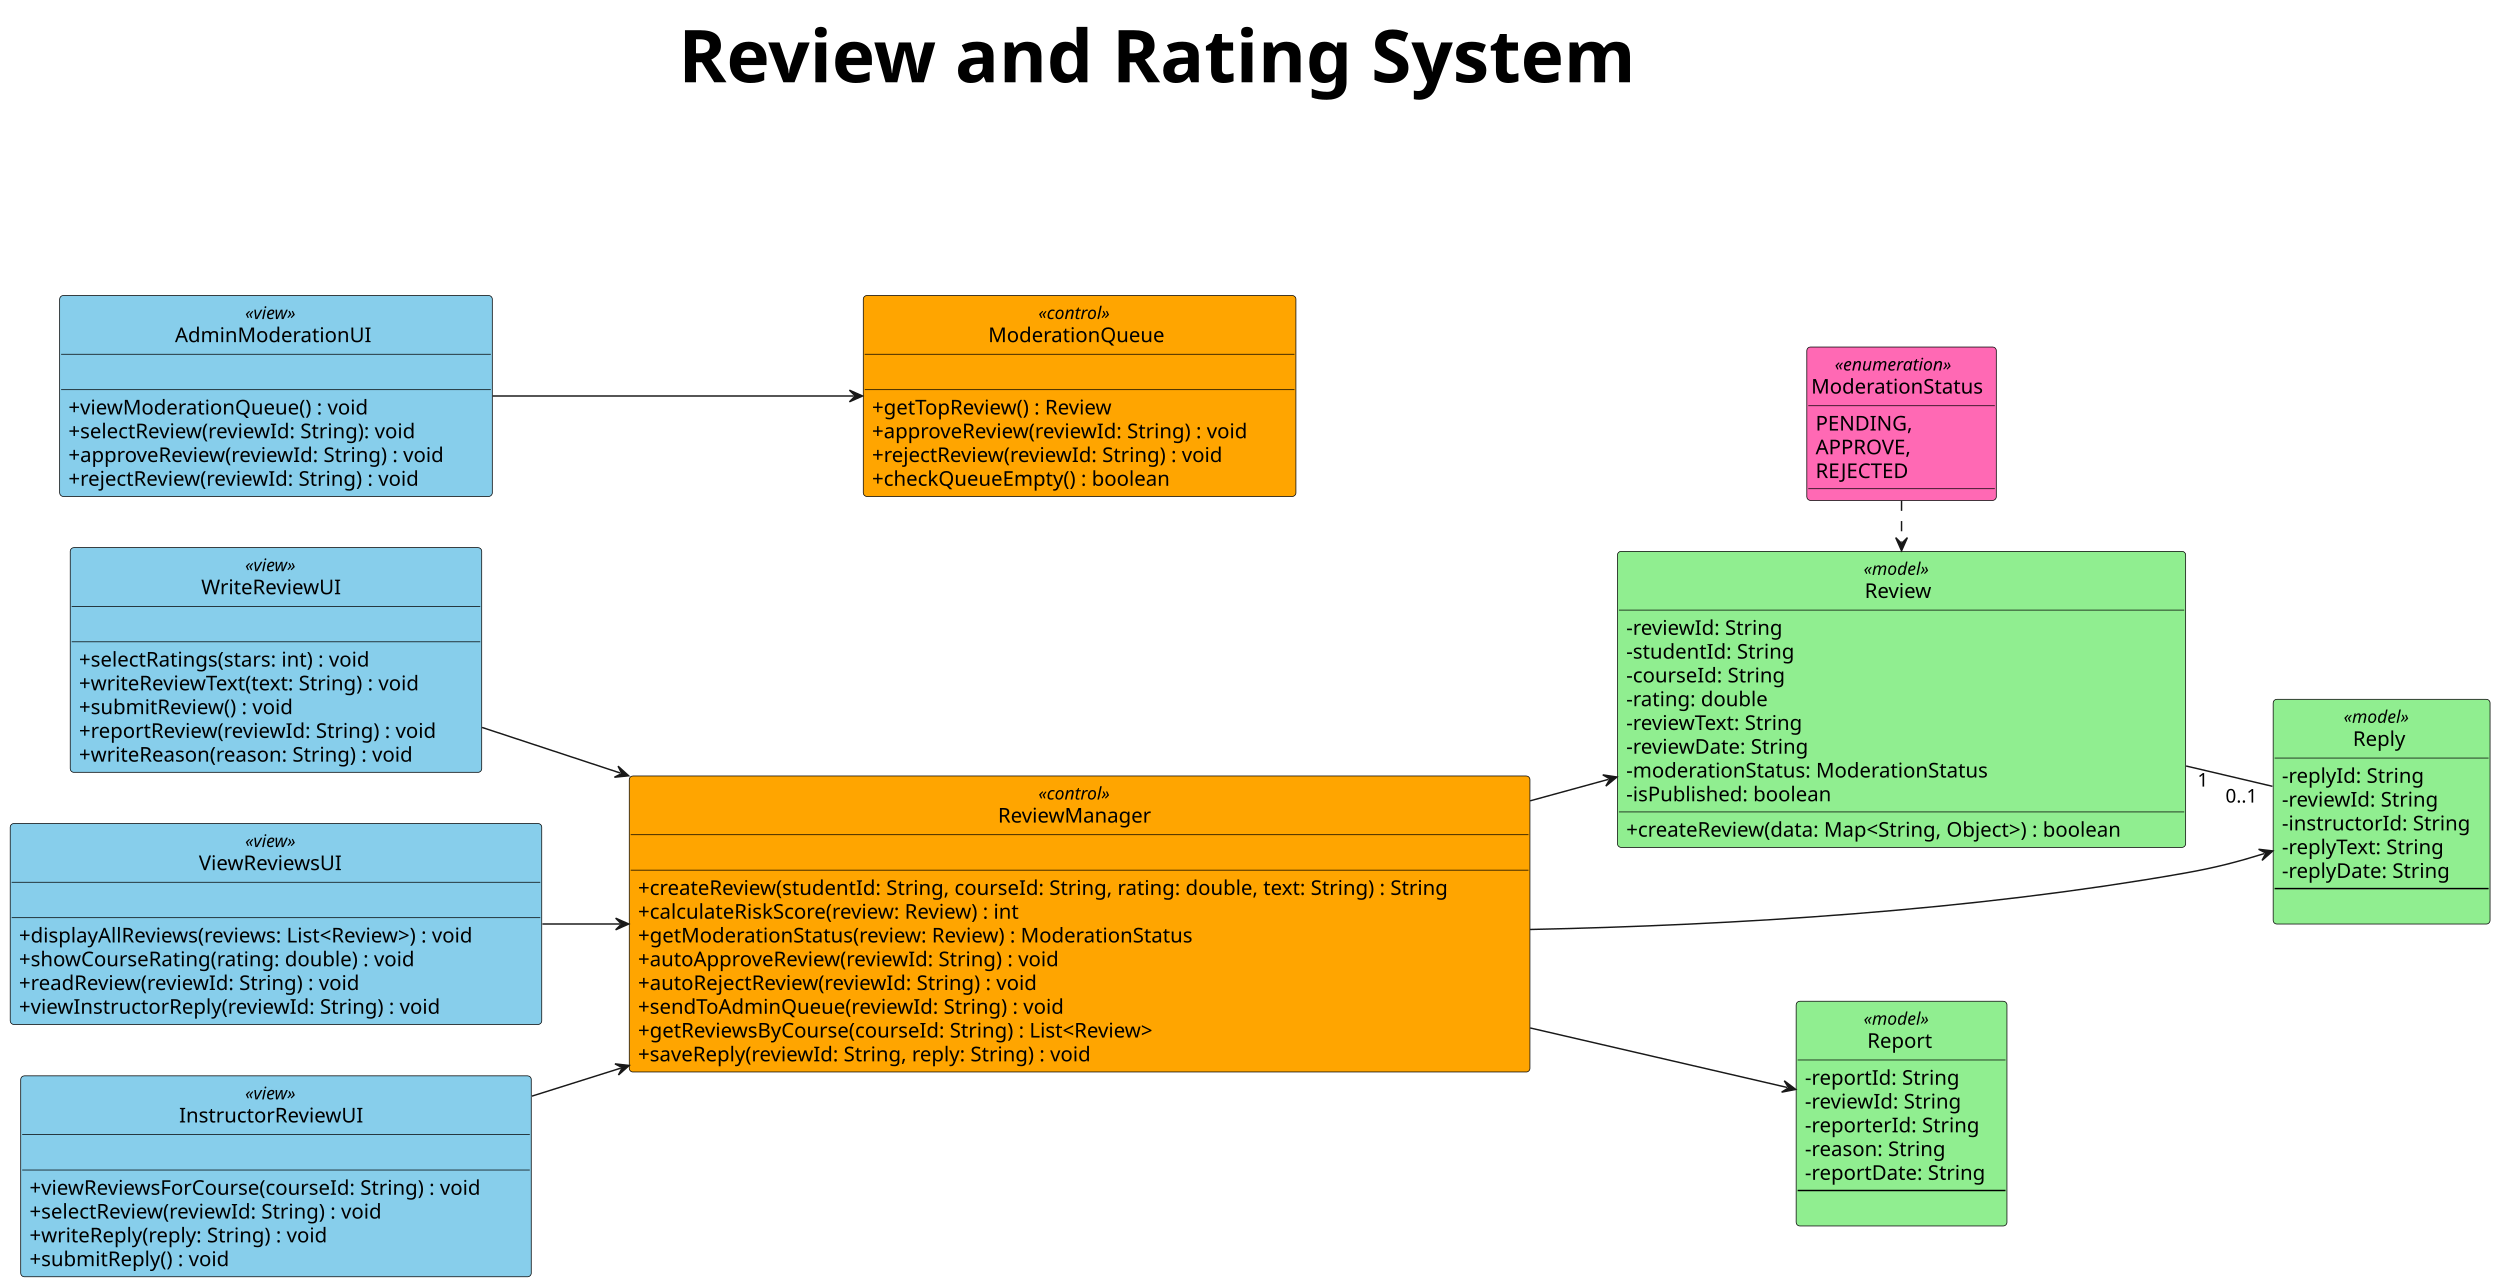
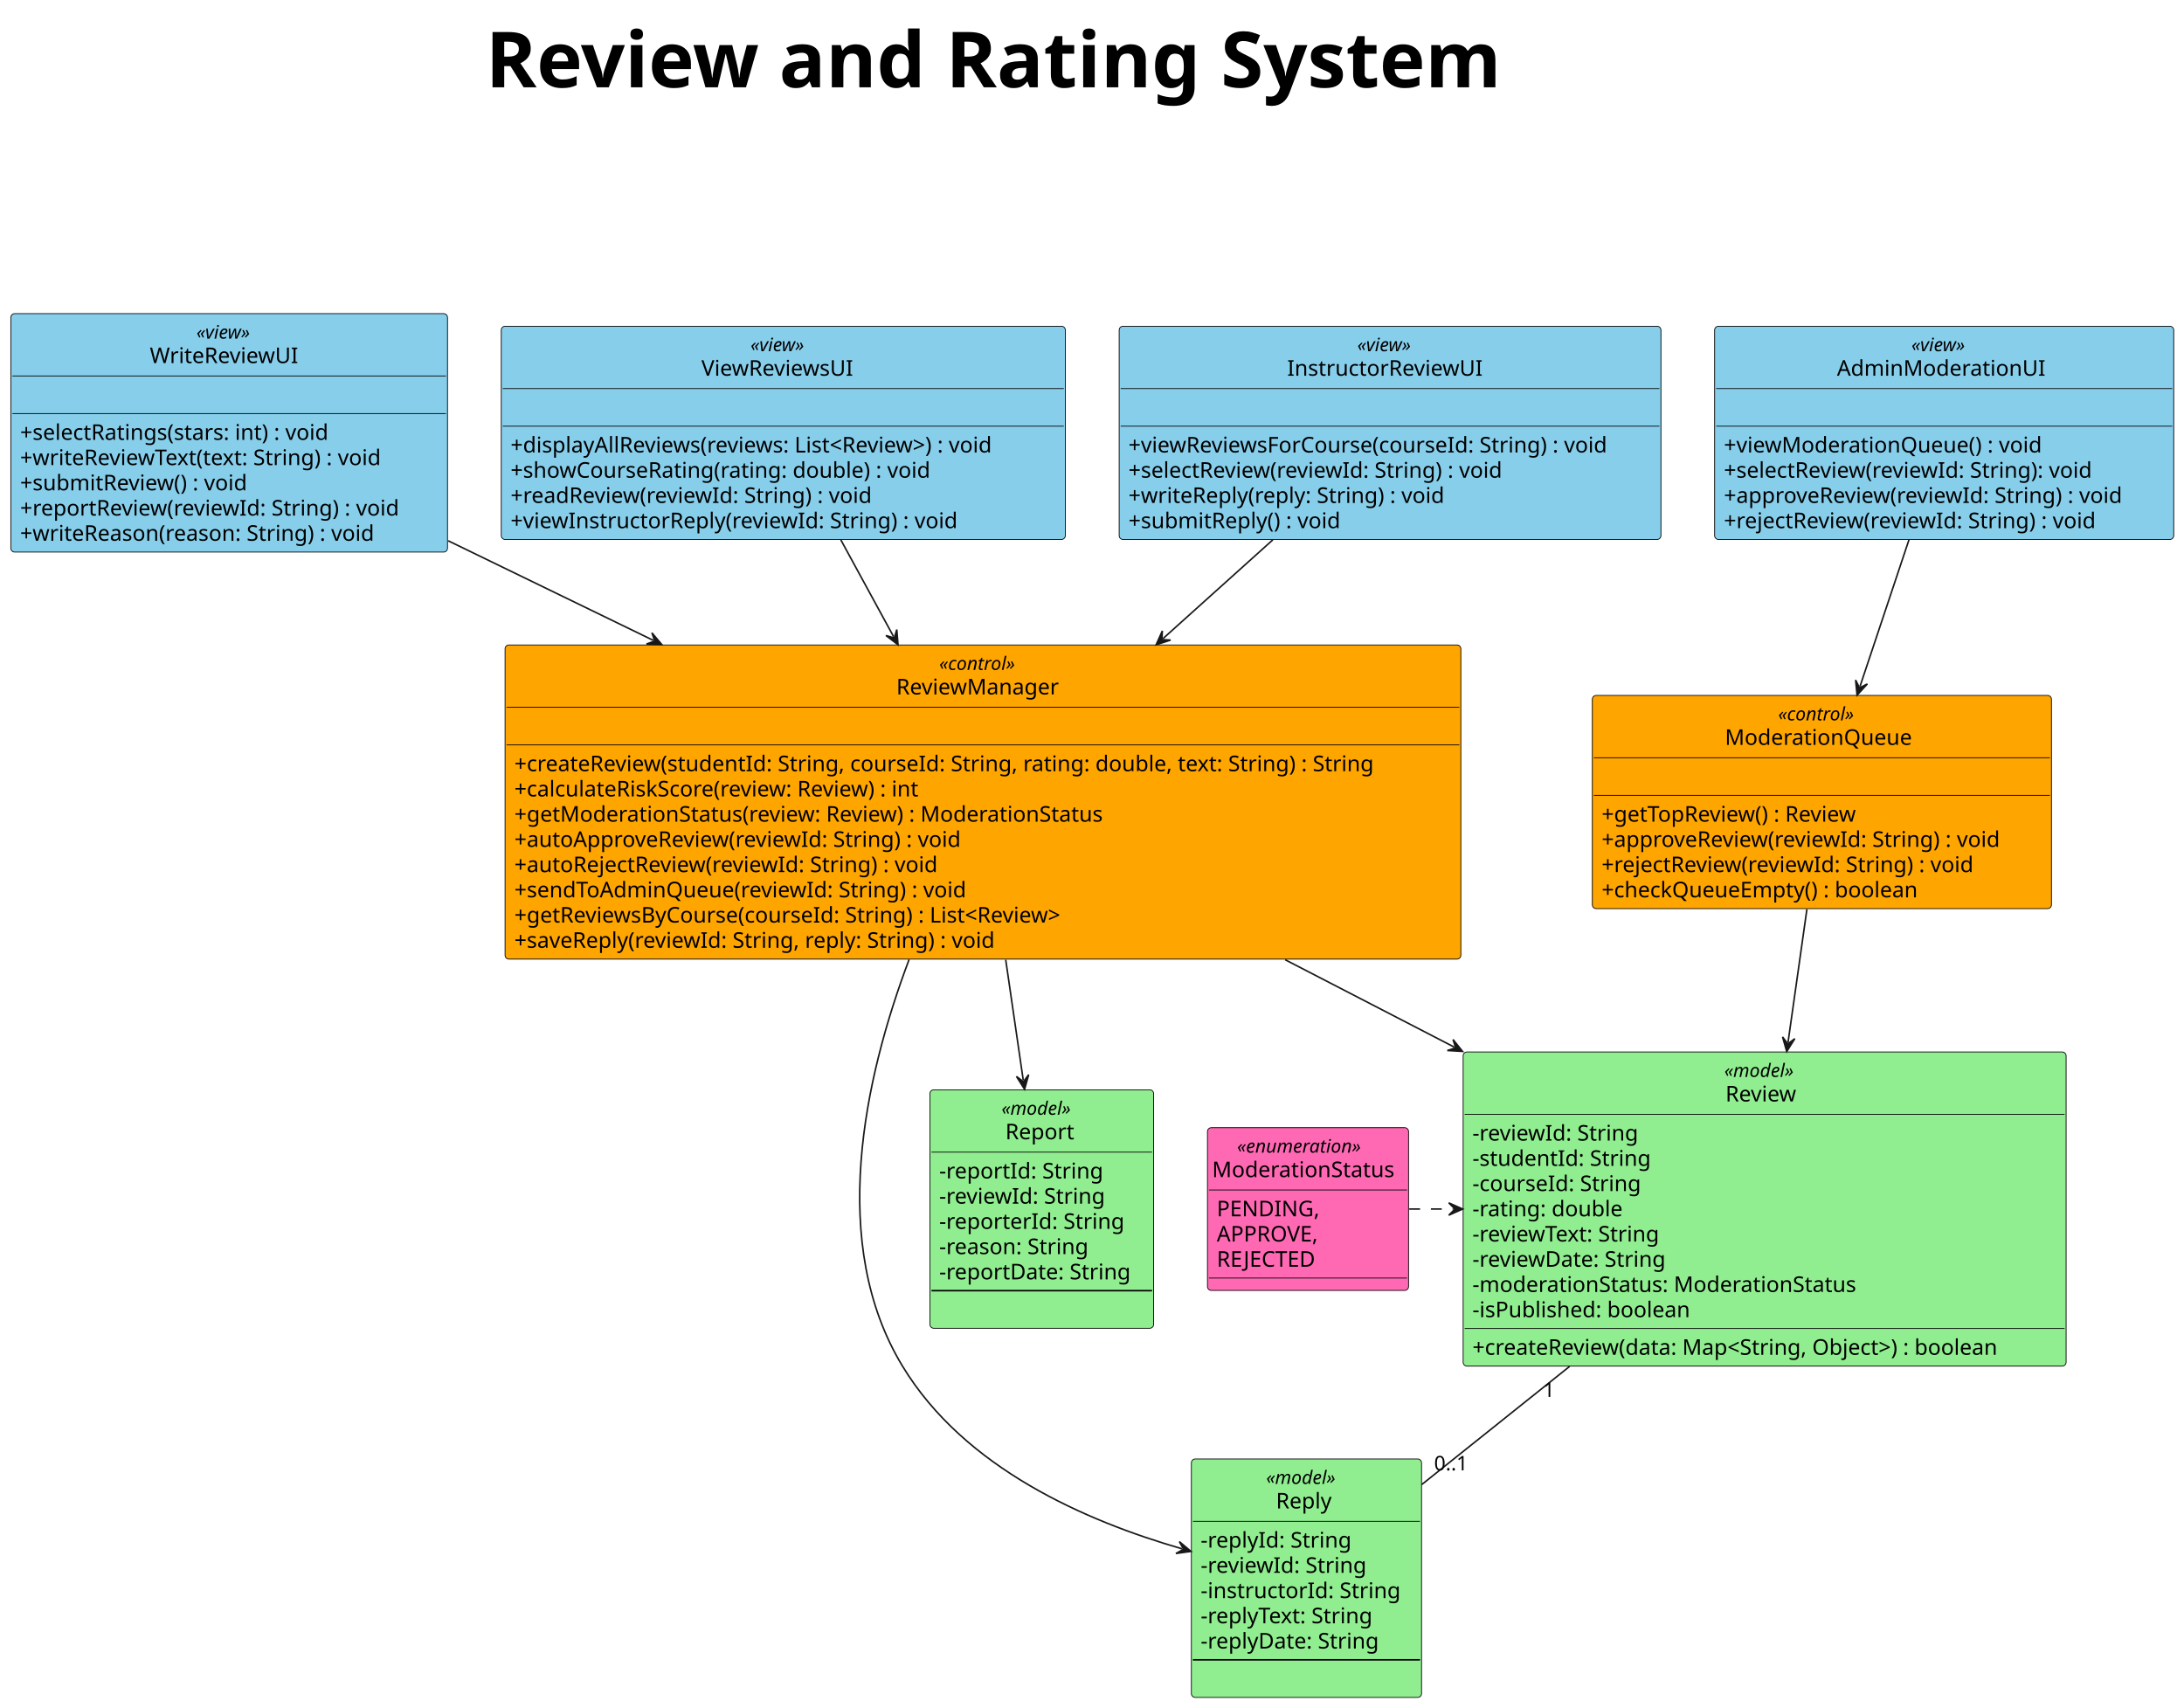
- <svg xmlns="http://www.w3.org/2000/svg" contentStyleType="text/css" data-diagram-type="CLASS" height="882px" preserveAspectRatio="none" style="width:1714px;height:882px;background:#FFFFFF;" version="1.1" viewBox="0 0 1714 882" width="1714px" zoomAndPan="magnify">
+ <svg xmlns="http://www.w3.org/2000/svg" contentStyleType="text/css" data-diagram-type="CLASS" height="1103px" preserveAspectRatio="none" style="width:1411px;height:1103px;background:#FFFFFF;" version="1.1" viewBox="0 0 1411 1103" width="1411px" zoomAndPan="magnify">
  <defs />
  <g>
    <g class="title" data-source-line="1">
-       <text fill="#000000" font-family="sans-serif" font-size="50" font-weight="bold" lengthAdjust="spacing" textLength="752.539" x="465.116" y="56.411">Review and Rating System</text>
-       <text fill="#000000" font-family="sans-serif" font-size="50" font-weight="bold" lengthAdjust="spacing" textLength="17.407" x="841.385" y="114.614"> </text>
-       <text fill="#000000" font-family="sans-serif" font-size="50" font-weight="bold" lengthAdjust="spacing" textLength="17.407" x="841.385" y="172.817"> </text>
+       <text fill="#000000" font-family="sans-serif" font-size="50" font-weight="bold" lengthAdjust="spacing" textLength="752.539" x="313.712" y="56.411">Review and Rating System</text>
+       <text fill="#000000" font-family="sans-serif" font-size="50" font-weight="bold" lengthAdjust="spacing" textLength="17.407" x="689.982" y="114.614"> </text>
+       <text fill="#000000" font-family="sans-serif" font-size="50" font-weight="bold" lengthAdjust="spacing" textLength="17.407" x="689.982" y="172.817"> </text>
    </g>
    <g class="entity" data-qualified-name="ModerationStatus" data-source-line="20" id="ent0002">
-       <rect fill="#FF69B4" height="105.156" rx="2.5" ry="2.5" style="stroke:#000000;stroke-width:0.5;" width="129.908" x="1238.75" y="237.909" />
-       <text fill="#000000" font-family="sans-serif" font-size="12" font-style="italic" lengthAdjust="spacing" textLength="91.623" x="1257.893" y="254.048">«enumeration»</text>
-       <text fill="#000000" font-family="sans-serif" font-size="14" lengthAdjust="spacing" textLength="123.908" x="1241.75" y="269.873">ModerationStatus</text>
-       <line style="stroke:#000000;stroke-width:0.5;" x1="1239.75" x2="1367.658" y1="278.175" y2="278.175" />
-       <text fill="#000000" font-family="sans-serif" font-size="14" lengthAdjust="spacing" textLength="68.441" x="1244.75" y="295.17">PENDING,</text>
-       <text fill="#000000" font-family="sans-serif" font-size="14" lengthAdjust="spacing" textLength="70.082" x="1244.75" y="311.467">APPROVE,</text>
-       <text fill="#000000" font-family="sans-serif" font-size="14" lengthAdjust="spacing" textLength="69.501" x="1244.75" y="327.764">REJECTED</text>
-       <line style="stroke:#000000;stroke-width:0.5;" x1="1239.75" x2="1367.658" y1="335.066" y2="335.066" />
+       <rect fill="#FF69B4" height="105.156" rx="2.5" ry="2.5" style="stroke:#000000;stroke-width:0.5;" width="129.908" x="780.1" y="728.489" />
+       <text fill="#000000" font-family="sans-serif" font-size="12" font-style="italic" lengthAdjust="spacing" textLength="91.623" x="799.243" y="744.628">«enumeration»</text>
+       <text fill="#000000" font-family="sans-serif" font-size="14" lengthAdjust="spacing" textLength="123.908" x="783.1" y="760.453">ModerationStatus</text>
+       <line style="stroke:#000000;stroke-width:0.5;" x1="781.1" x2="909.008" y1="768.755" y2="768.755" />
+       <text fill="#000000" font-family="sans-serif" font-size="14" lengthAdjust="spacing" textLength="68.441" x="786.1" y="785.75">PENDING,</text>
+       <text fill="#000000" font-family="sans-serif" font-size="14" lengthAdjust="spacing" textLength="70.082" x="786.1" y="802.047">APPROVE,</text>
+       <text fill="#000000" font-family="sans-serif" font-size="14" lengthAdjust="spacing" textLength="69.501" x="786.1" y="818.344">REJECTED</text>
+       <line style="stroke:#000000;stroke-width:0.5;" x1="781.1" x2="909.008" y1="825.646" y2="825.646" />
    </g>
    <g class="entity" data-qualified-name="WriteReviewUI" data-source-line="26" id="ent0003">
-       <rect fill="#87CEEB" height="154.047" rx="2.5" ry="2.5" style="stroke:#000000;stroke-width:0.5;" width="282.115" x="48.15" y="375.459" />
-       <text fill="#000000" font-family="sans-serif" font-size="12" font-style="italic" lengthAdjust="spacing" textLength="42.316" x="168.049" y="391.598">«view»</text>
-       <text fill="#000000" font-family="sans-serif" font-size="14" lengthAdjust="spacing" textLength="102.546" x="137.935" y="407.423">WriteReviewUI</text>
-       <line style="stroke:#000000;stroke-width:0.5;" x1="49.15" x2="329.265" y1="415.725" y2="415.725" />
-       <text fill="#000000" font-family="sans-serif" font-size="14" lengthAdjust="spacing" textLength="4.45" x="54.15" y="432.72"> </text>
-       <line style="stroke:#000000;stroke-width:0.5;" x1="49.15" x2="329.265" y1="440.022" y2="440.022" />
-       <text fill="#000000" font-family="sans-serif" font-size="14" lengthAdjust="spacing" textLength="222.065" x="54.15" y="457.017">+selectRatings(stars: int) : void</text>
-       <text fill="#000000" font-family="sans-serif" font-size="14" lengthAdjust="spacing" textLength="261.44" x="54.15" y="473.314">+writeReviewText(text: String) : void</text>
-       <text fill="#000000" font-family="sans-serif" font-size="14" lengthAdjust="spacing" textLength="164.548" x="54.15" y="489.611">+submitReview() : void</text>
-       <text fill="#000000" font-family="sans-serif" font-size="14" lengthAdjust="spacing" textLength="270.115" x="54.15" y="505.908">+reportReview(reviewId: String) : void</text>
-       <text fill="#000000" font-family="sans-serif" font-size="14" lengthAdjust="spacing" textLength="251.378" x="54.15" y="522.205">+writeReason(reason: String) : void</text>
+       <rect fill="#87CEEB" height="154.047" rx="2.5" ry="2.5" style="stroke:#000000;stroke-width:0.5;" width="282.115" x="7" y="202.609" />
+       <text fill="#000000" font-family="sans-serif" font-size="12" font-style="italic" lengthAdjust="spacing" textLength="42.316" x="126.899" y="218.748">«view»</text>
+       <text fill="#000000" font-family="sans-serif" font-size="14" lengthAdjust="spacing" textLength="102.546" x="96.785" y="234.573">WriteReviewUI</text>
+       <line style="stroke:#000000;stroke-width:0.5;" x1="8" x2="288.115" y1="242.875" y2="242.875" />
+       <text fill="#000000" font-family="sans-serif" font-size="14" lengthAdjust="spacing" textLength="4.45" x="13" y="259.87"> </text>
+       <line style="stroke:#000000;stroke-width:0.5;" x1="8" x2="288.115" y1="267.172" y2="267.172" />
+       <text fill="#000000" font-family="sans-serif" font-size="14" lengthAdjust="spacing" textLength="222.065" x="13" y="284.167">+selectRatings(stars: int) : void</text>
+       <text fill="#000000" font-family="sans-serif" font-size="14" lengthAdjust="spacing" textLength="261.44" x="13" y="300.464">+writeReviewText(text: String) : void</text>
+       <text fill="#000000" font-family="sans-serif" font-size="14" lengthAdjust="spacing" textLength="164.548" x="13" y="316.761">+submitReview() : void</text>
+       <text fill="#000000" font-family="sans-serif" font-size="14" lengthAdjust="spacing" textLength="270.115" x="13" y="333.058">+reportReview(reviewId: String) : void</text>
+       <text fill="#000000" font-family="sans-serif" font-size="14" lengthAdjust="spacing" textLength="251.378" x="13" y="349.354">+writeReason(reason: String) : void</text>
    </g>
    <g class="entity" data-qualified-name="ViewReviewsUI" data-source-line="36" id="ent0004">
-       <rect fill="#87CEEB" height="137.75" rx="2.5" ry="2.5" style="stroke:#000000;stroke-width:0.5;" width="364.42" x="7" y="564.609" />
-       <text fill="#000000" font-family="sans-serif" font-size="12" font-style="italic" lengthAdjust="spacing" textLength="42.316" x="168.052" y="580.748">«view»</text>
-       <text fill="#000000" font-family="sans-serif" font-size="14" lengthAdjust="spacing" textLength="105.779" x="136.32" y="596.573">ViewReviewsUI</text>
-       <line style="stroke:#000000;stroke-width:0.5;" x1="8" x2="370.42" y1="604.875" y2="604.875" />
-       <text fill="#000000" font-family="sans-serif" font-size="14" lengthAdjust="spacing" textLength="4.45" x="13" y="621.87"> </text>
-       <line style="stroke:#000000;stroke-width:0.5;" x1="8" x2="370.42" y1="629.172" y2="629.172" />
-       <text fill="#000000" font-family="sans-serif" font-size="14" lengthAdjust="spacing" textLength="352.42" x="13" y="646.167">+displayAllReviews(reviews: List&lt;Review&gt;) : void</text>
-       <text fill="#000000" font-family="sans-serif" font-size="14" lengthAdjust="spacing" textLength="294.759" x="13" y="662.464">+showCourseRating(rating: double) : void</text>
-       <text fill="#000000" font-family="sans-serif" font-size="14" lengthAdjust="spacing" textLength="258.884" x="13" y="678.761">+readReview(reviewId: String) : void</text>
-       <text fill="#000000" font-family="sans-serif" font-size="14" lengthAdjust="spacing" textLength="316.032" x="13" y="695.058">+viewInstructorReply(reviewId: String) : void</text>
+       <rect fill="#87CEEB" height="137.75" rx="2.5" ry="2.5" style="stroke:#000000;stroke-width:0.5;" width="364.42" x="323.85" y="210.759" />
+       <text fill="#000000" font-family="sans-serif" font-size="12" font-style="italic" lengthAdjust="spacing" textLength="42.316" x="484.902" y="226.898">«view»</text>
+       <text fill="#000000" font-family="sans-serif" font-size="14" lengthAdjust="spacing" textLength="105.779" x="453.17" y="242.723">ViewReviewsUI</text>
+       <line style="stroke:#000000;stroke-width:0.5;" x1="324.85" x2="687.27" y1="251.025" y2="251.025" />
+       <text fill="#000000" font-family="sans-serif" font-size="14" lengthAdjust="spacing" textLength="4.45" x="329.85" y="268.02"> </text>
+       <line style="stroke:#000000;stroke-width:0.5;" x1="324.85" x2="687.27" y1="275.322" y2="275.322" />
+       <text fill="#000000" font-family="sans-serif" font-size="14" lengthAdjust="spacing" textLength="352.42" x="329.85" y="292.317">+displayAllReviews(reviews: List&lt;Review&gt;) : void</text>
+       <text fill="#000000" font-family="sans-serif" font-size="14" lengthAdjust="spacing" textLength="294.759" x="329.85" y="308.614">+showCourseRating(rating: double) : void</text>
+       <text fill="#000000" font-family="sans-serif" font-size="14" lengthAdjust="spacing" textLength="258.884" x="329.85" y="324.911">+readReview(reviewId: String) : void</text>
+       <text fill="#000000" font-family="sans-serif" font-size="14" lengthAdjust="spacing" textLength="316.032" x="329.85" y="341.208">+viewInstructorReply(reviewId: String) : void</text>
    </g>
    <g class="entity" data-qualified-name="InstructorReviewUI" data-source-line="45" id="ent0005">
-       <rect fill="#87CEEB" height="137.75" rx="2.5" ry="2.5" style="stroke:#000000;stroke-width:0.5;" width="350.023" x="14.2" y="737.609" />
-       <text fill="#000000" font-family="sans-serif" font-size="12" font-style="italic" lengthAdjust="spacing" textLength="42.316" x="168.054" y="753.748">«view»</text>
-       <text fill="#000000" font-family="sans-serif" font-size="14" lengthAdjust="spacing" textLength="132.877" x="122.773" y="769.573">InstructorReviewUI</text>
-       <line style="stroke:#000000;stroke-width:0.5;" x1="15.2" x2="363.223" y1="777.875" y2="777.875" />
-       <text fill="#000000" font-family="sans-serif" font-size="14" lengthAdjust="spacing" textLength="4.45" x="20.2" y="794.87"> </text>
-       <line style="stroke:#000000;stroke-width:0.5;" x1="15.2" x2="363.223" y1="802.172" y2="802.172" />
-       <text fill="#000000" font-family="sans-serif" font-size="14" lengthAdjust="spacing" textLength="338.023" x="20.2" y="819.167">+viewReviewsForCourse(courseId: String) : void</text>
-       <text fill="#000000" font-family="sans-serif" font-size="14" lengthAdjust="spacing" textLength="268.646" x="20.2" y="835.464">+selectReview(reviewId: String) : void</text>
-       <text fill="#000000" font-family="sans-serif" font-size="14" lengthAdjust="spacing" textLength="226.878" x="20.2" y="851.761">+writeReply(reply: String) : void</text>
-       <text fill="#000000" font-family="sans-serif" font-size="14" lengthAdjust="spacing" textLength="153.371" x="20.2" y="868.058">+submitReply() : void</text>
+       <rect fill="#87CEEB" height="137.75" rx="2.5" ry="2.5" style="stroke:#000000;stroke-width:0.5;" width="350.023" x="723.05" y="210.759" />
+       <text fill="#000000" font-family="sans-serif" font-size="12" font-style="italic" lengthAdjust="spacing" textLength="42.316" x="876.904" y="226.898">«view»</text>
+       <text fill="#000000" font-family="sans-serif" font-size="14" lengthAdjust="spacing" textLength="132.877" x="831.623" y="242.723">InstructorReviewUI</text>
+       <line style="stroke:#000000;stroke-width:0.5;" x1="724.05" x2="1072.073" y1="251.025" y2="251.025" />
+       <text fill="#000000" font-family="sans-serif" font-size="14" lengthAdjust="spacing" textLength="4.45" x="729.05" y="268.02"> </text>
+       <line style="stroke:#000000;stroke-width:0.5;" x1="724.05" x2="1072.073" y1="275.322" y2="275.322" />
+       <text fill="#000000" font-family="sans-serif" font-size="14" lengthAdjust="spacing" textLength="338.023" x="729.05" y="292.317">+viewReviewsForCourse(courseId: String) : void</text>
+       <text fill="#000000" font-family="sans-serif" font-size="14" lengthAdjust="spacing" textLength="268.646" x="729.05" y="308.614">+selectReview(reviewId: String) : void</text>
+       <text fill="#000000" font-family="sans-serif" font-size="14" lengthAdjust="spacing" textLength="226.878" x="729.05" y="324.911">+writeReply(reply: String) : void</text>
+       <text fill="#000000" font-family="sans-serif" font-size="14" lengthAdjust="spacing" textLength="153.371" x="729.05" y="341.208">+submitReply() : void</text>
    </g>
    <g class="entity" data-qualified-name="AdminModerationUI" data-source-line="54" id="ent0006">
-       <rect fill="#87CEEB" height="137.75" rx="2.5" ry="2.5" style="stroke:#000000;stroke-width:0.5;" width="296.621" x="40.9" y="202.609" />
-       <text fill="#000000" font-family="sans-serif" font-size="12" font-style="italic" lengthAdjust="spacing" textLength="42.316" x="168.052" y="218.748">«view»</text>
-       <text fill="#000000" font-family="sans-serif" font-size="14" lengthAdjust="spacing" textLength="138.537" x="119.942" y="234.573">AdminModerationUI</text>
-       <line style="stroke:#000000;stroke-width:0.5;" x1="41.9" x2="336.521" y1="242.875" y2="242.875" />
-       <text fill="#000000" font-family="sans-serif" font-size="14" lengthAdjust="spacing" textLength="4.45" x="46.9" y="259.87"> </text>
-       <line style="stroke:#000000;stroke-width:0.5;" x1="41.9" x2="336.521" y1="267.172" y2="267.172" />
-       <text fill="#000000" font-family="sans-serif" font-size="14" lengthAdjust="spacing" textLength="223.426" x="46.9" y="284.167">+viewModerationQueue() : void</text>
-       <text fill="#000000" font-family="sans-serif" font-size="14" lengthAdjust="spacing" textLength="264.195" x="46.9" y="300.464">+selectReview(reviewId: String): void</text>
-       <text fill="#000000" font-family="sans-serif" font-size="14" lengthAdjust="spacing" textLength="284.621" x="46.9" y="316.761">+approveReview(reviewId: String) : void</text>
-       <text fill="#000000" font-family="sans-serif" font-size="14" lengthAdjust="spacing" textLength="267.107" x="46.9" y="333.058">+rejectReview(reviewId: String) : void</text>
+       <rect fill="#87CEEB" height="137.75" rx="2.5" ry="2.5" style="stroke:#000000;stroke-width:0.5;" width="296.621" x="1107.75" y="210.759" />
+       <text fill="#000000" font-family="sans-serif" font-size="12" font-style="italic" lengthAdjust="spacing" textLength="42.316" x="1234.902" y="226.898">«view»</text>
+       <text fill="#000000" font-family="sans-serif" font-size="14" lengthAdjust="spacing" textLength="138.537" x="1186.792" y="242.723">AdminModerationUI</text>
+       <line style="stroke:#000000;stroke-width:0.5;" x1="1108.75" x2="1403.371" y1="251.025" y2="251.025" />
+       <text fill="#000000" font-family="sans-serif" font-size="14" lengthAdjust="spacing" textLength="4.45" x="1113.75" y="268.02"> </text>
+       <line style="stroke:#000000;stroke-width:0.5;" x1="1108.75" x2="1403.371" y1="275.322" y2="275.322" />
+       <text fill="#000000" font-family="sans-serif" font-size="14" lengthAdjust="spacing" textLength="223.426" x="1113.75" y="292.317">+viewModerationQueue() : void</text>
+       <text fill="#000000" font-family="sans-serif" font-size="14" lengthAdjust="spacing" textLength="264.195" x="1113.75" y="308.614">+selectReview(reviewId: String): void</text>
+       <text fill="#000000" font-family="sans-serif" font-size="14" lengthAdjust="spacing" textLength="284.621" x="1113.75" y="324.911">+approveReview(reviewId: String) : void</text>
+       <text fill="#000000" font-family="sans-serif" font-size="14" lengthAdjust="spacing" textLength="267.107" x="1113.75" y="341.208">+rejectReview(reviewId: String) : void</text>
    </g>
    <g class="entity" data-qualified-name="ReviewManager" data-source-line="63" id="ent0007">
-       <rect fill="#FFA500" height="202.938" rx="2.5" ry="2.5" style="stroke:#000000;stroke-width:0.5;" width="617.507" x="431.42" y="532.019" />
-       <text fill="#000000" font-family="sans-serif" font-size="12" font-style="italic" lengthAdjust="spacing" textLength="56.543" x="711.902" y="548.158">«control»</text>
-       <text fill="#000000" font-family="sans-serif" font-size="14" lengthAdjust="spacing" textLength="111.945" x="684.201" y="563.983">ReviewManager</text>
-       <line style="stroke:#000000;stroke-width:0.5;" x1="432.42" x2="1047.927" y1="572.285" y2="572.285" />
-       <text fill="#000000" font-family="sans-serif" font-size="14" lengthAdjust="spacing" textLength="4.45" x="437.42" y="589.28"> </text>
-       <line style="stroke:#000000;stroke-width:0.5;" x1="432.42" x2="1047.927" y1="596.582" y2="596.582" />
-       <text fill="#000000" font-family="sans-serif" font-size="14" lengthAdjust="spacing" textLength="605.507" x="437.42" y="613.577">+createReview(studentId: String, courseId: String, rating: double, text: String) : String</text>
-       <text fill="#000000" font-family="sans-serif" font-size="14" lengthAdjust="spacing" textLength="292.722" x="437.42" y="629.874">+calculateRiskScore(review: Review) : int</text>
-       <text fill="#000000" font-family="sans-serif" font-size="14" lengthAdjust="spacing" textLength="413.431" x="437.42" y="646.171">+getModerationStatus(review: Review) : ModerationStatus</text>
-       <text fill="#000000" font-family="sans-serif" font-size="14" lengthAdjust="spacing" textLength="317.126" x="437.42" y="662.468">+autoApproveReview(reviewId: String) : void</text>
-       <text fill="#000000" font-family="sans-serif" font-size="14" lengthAdjust="spacing" textLength="302.586" x="437.42" y="678.764">+autoRejectReview(reviewId: String) : void</text>
-       <text fill="#000000" font-family="sans-serif" font-size="14" lengthAdjust="spacing" textLength="318.11" x="437.42" y="695.061">+sendToAdminQueue(reviewId: String) : void</text>
-       <text fill="#000000" font-family="sans-serif" font-size="14" lengthAdjust="spacing" textLength="393.176" x="437.42" y="711.358">+getReviewsByCourse(courseId: String) : List&lt;Review&gt;</text>
-       <text fill="#000000" font-family="sans-serif" font-size="14" lengthAdjust="spacing" textLength="343.923" x="437.42" y="727.655">+saveReply(reviewId: String, reply: String) : void</text>
+       <rect fill="#FFA500" height="202.938" rx="2.5" ry="2.5" style="stroke:#000000;stroke-width:0.5;" width="617.507" x="326.3" y="416.659" />
+       <text fill="#000000" font-family="sans-serif" font-size="12" font-style="italic" lengthAdjust="spacing" textLength="56.543" x="606.782" y="432.798">«control»</text>
+       <text fill="#000000" font-family="sans-serif" font-size="14" lengthAdjust="spacing" textLength="111.945" x="579.081" y="448.623">ReviewManager</text>
+       <line style="stroke:#000000;stroke-width:0.5;" x1="327.3" x2="942.807" y1="456.925" y2="456.925" />
+       <text fill="#000000" font-family="sans-serif" font-size="14" lengthAdjust="spacing" textLength="4.45" x="332.3" y="473.92"> </text>
+       <line style="stroke:#000000;stroke-width:0.5;" x1="327.3" x2="942.807" y1="481.222" y2="481.222" />
+       <text fill="#000000" font-family="sans-serif" font-size="14" lengthAdjust="spacing" textLength="605.507" x="332.3" y="498.217">+createReview(studentId: String, courseId: String, rating: double, text: String) : String</text>
+       <text fill="#000000" font-family="sans-serif" font-size="14" lengthAdjust="spacing" textLength="292.722" x="332.3" y="514.514">+calculateRiskScore(review: Review) : int</text>
+       <text fill="#000000" font-family="sans-serif" font-size="14" lengthAdjust="spacing" textLength="413.431" x="332.3" y="530.811">+getModerationStatus(review: Review) : ModerationStatus</text>
+       <text fill="#000000" font-family="sans-serif" font-size="14" lengthAdjust="spacing" textLength="317.126" x="332.3" y="547.108">+autoApproveReview(reviewId: String) : void</text>
+       <text fill="#000000" font-family="sans-serif" font-size="14" lengthAdjust="spacing" textLength="302.586" x="332.3" y="563.404">+autoRejectReview(reviewId: String) : void</text>
+       <text fill="#000000" font-family="sans-serif" font-size="14" lengthAdjust="spacing" textLength="318.11" x="332.3" y="579.701">+sendToAdminQueue(reviewId: String) : void</text>
+       <text fill="#000000" font-family="sans-serif" font-size="14" lengthAdjust="spacing" textLength="393.176" x="332.3" y="595.998">+getReviewsByCourse(courseId: String) : List&lt;Review&gt;</text>
+       <text fill="#000000" font-family="sans-serif" font-size="14" lengthAdjust="spacing" textLength="343.923" x="332.3" y="612.295">+saveReply(reviewId: String, reply: String) : void</text>
    </g>
    <g class="entity" data-qualified-name="ModerationQueue" data-source-line="76" id="ent0008">
-       <rect fill="#FFA500" height="137.75" rx="2.5" ry="2.5" style="stroke:#000000;stroke-width:0.5;" width="296.621" x="591.86" y="202.609" />
-       <text fill="#000000" font-family="sans-serif" font-size="12" font-style="italic" lengthAdjust="spacing" textLength="56.543" x="711.899" y="218.748">«control»</text>
-       <text fill="#000000" font-family="sans-serif" font-size="14" lengthAdjust="spacing" textLength="125.289" x="677.526" y="234.573">ModerationQueue</text>
-       <line style="stroke:#000000;stroke-width:0.5;" x1="592.86" x2="887.481" y1="242.875" y2="242.875" />
-       <text fill="#000000" font-family="sans-serif" font-size="14" lengthAdjust="spacing" textLength="4.45" x="597.86" y="259.87"> </text>
-       <line style="stroke:#000000;stroke-width:0.5;" x1="592.86" x2="887.481" y1="267.172" y2="267.172" />
-       <text fill="#000000" font-family="sans-serif" font-size="14" lengthAdjust="spacing" textLength="186.423" x="597.86" y="284.167">+getTopReview() : Review</text>
-       <text fill="#000000" font-family="sans-serif" font-size="14" lengthAdjust="spacing" textLength="284.621" x="597.86" y="300.464">+approveReview(reviewId: String) : void</text>
-       <text fill="#000000" font-family="sans-serif" font-size="14" lengthAdjust="spacing" textLength="267.107" x="597.86" y="316.761">+rejectReview(reviewId: String) : void</text>
-       <text fill="#000000" font-family="sans-serif" font-size="14" lengthAdjust="spacing" textLength="224.369" x="597.86" y="333.058">+checkQueueEmpty() : boolean</text>
+       <rect fill="#FFA500" height="137.75" rx="2.5" ry="2.5" style="stroke:#000000;stroke-width:0.5;" width="296.621" x="1028.75" y="449.249" />
+       <text fill="#000000" font-family="sans-serif" font-size="12" font-style="italic" lengthAdjust="spacing" textLength="56.543" x="1148.789" y="465.388">«control»</text>
+       <text fill="#000000" font-family="sans-serif" font-size="14" lengthAdjust="spacing" textLength="125.289" x="1114.416" y="481.213">ModerationQueue</text>
+       <line style="stroke:#000000;stroke-width:0.5;" x1="1029.75" x2="1324.371" y1="489.515" y2="489.515" />
+       <text fill="#000000" font-family="sans-serif" font-size="14" lengthAdjust="spacing" textLength="4.45" x="1034.75" y="506.51"> </text>
+       <line style="stroke:#000000;stroke-width:0.5;" x1="1029.75" x2="1324.371" y1="513.812" y2="513.812" />
+       <text fill="#000000" font-family="sans-serif" font-size="14" lengthAdjust="spacing" textLength="186.423" x="1034.75" y="530.807">+getTopReview() : Review</text>
+       <text fill="#000000" font-family="sans-serif" font-size="14" lengthAdjust="spacing" textLength="284.621" x="1034.75" y="547.104">+approveReview(reviewId: String) : void</text>
+       <text fill="#000000" font-family="sans-serif" font-size="14" lengthAdjust="spacing" textLength="267.107" x="1034.75" y="563.401">+rejectReview(reviewId: String) : void</text>
+       <text fill="#000000" font-family="sans-serif" font-size="14" lengthAdjust="spacing" textLength="224.369" x="1034.75" y="579.698">+checkQueueEmpty() : boolean</text>
    </g>
    <g class="entity" data-qualified-name="Review" data-source-line="85" id="ent0009">
-       <rect fill="#90EE90" height="202.938" rx="2.5" ry="2.5" style="stroke:#000000;stroke-width:0.5;" width="389.556" x="1108.93" y="378.019" />
-       <text fill="#000000" font-family="sans-serif" font-size="12" font-style="italic" lengthAdjust="spacing" textLength="52.049" x="1277.683" y="394.158">«model»</text>
-       <text fill="#000000" font-family="sans-serif" font-size="14" lengthAdjust="spacing" textLength="50.579" x="1278.418" y="409.983">Review</text>
-       <line style="stroke:#000000;stroke-width:0.5;" x1="1109.93" x2="1497.486" y1="418.285" y2="418.285" />
-       <text fill="#000000" font-family="sans-serif" font-size="14" lengthAdjust="spacing" textLength="115.623" x="1114.93" y="435.28">-reviewId: String</text>
-       <text fill="#000000" font-family="sans-serif" font-size="14" lengthAdjust="spacing" textLength="122.534" x="1114.93" y="451.577">-studentId: String</text>
-       <text fill="#000000" font-family="sans-serif" font-size="14" lengthAdjust="spacing" textLength="115.814" x="1114.93" y="467.874">-courseId: String</text>
-       <text fill="#000000" font-family="sans-serif" font-size="14" lengthAdjust="spacing" textLength="103.407" x="1114.93" y="484.171">-rating: double</text>
-       <text fill="#000000" font-family="sans-serif" font-size="14" lengthAdjust="spacing" textLength="133.547" x="1114.93" y="500.468">-reviewText: String</text>
-       <text fill="#000000" font-family="sans-serif" font-size="14" lengthAdjust="spacing" textLength="136.069" x="1114.93" y="516.764">-reviewDate: String</text>
-       <text fill="#000000" font-family="sans-serif" font-size="14" lengthAdjust="spacing" textLength="263.594" x="1114.93" y="533.061">-moderationStatus: ModerationStatus</text>
-       <text fill="#000000" font-family="sans-serif" font-size="14" lengthAdjust="spacing" textLength="149.023" x="1114.93" y="549.358">-isPublished: boolean</text>
-       <line style="stroke:#000000;stroke-width:0.5;" x1="1109.93" x2="1497.486" y1="556.66" y2="556.66" />
-       <text fill="#000000" font-family="sans-serif" font-size="14" lengthAdjust="spacing" textLength="377.556" x="1114.93" y="573.655">+createReview(data: Map&lt;String, Object&gt;) : boolean</text>
+       <rect fill="#90EE90" height="202.938" rx="2.5" ry="2.5" style="stroke:#000000;stroke-width:0.5;" width="389.556" x="945.28" y="679.599" />
+       <text fill="#000000" font-family="sans-serif" font-size="12" font-style="italic" lengthAdjust="spacing" textLength="52.049" x="1114.033" y="695.738">«model»</text>
+       <text fill="#000000" font-family="sans-serif" font-size="14" lengthAdjust="spacing" textLength="50.579" x="1114.768" y="711.563">Review</text>
+       <line style="stroke:#000000;stroke-width:0.5;" x1="946.28" x2="1333.836" y1="719.865" y2="719.865" />
+       <text fill="#000000" font-family="sans-serif" font-size="14" lengthAdjust="spacing" textLength="115.623" x="951.28" y="736.86">-reviewId: String</text>
+       <text fill="#000000" font-family="sans-serif" font-size="14" lengthAdjust="spacing" textLength="122.534" x="951.28" y="753.157">-studentId: String</text>
+       <text fill="#000000" font-family="sans-serif" font-size="14" lengthAdjust="spacing" textLength="115.814" x="951.28" y="769.454">-courseId: String</text>
+       <text fill="#000000" font-family="sans-serif" font-size="14" lengthAdjust="spacing" textLength="103.407" x="951.28" y="785.751">-rating: double</text>
+       <text fill="#000000" font-family="sans-serif" font-size="14" lengthAdjust="spacing" textLength="133.547" x="951.28" y="802.048">-reviewText: String</text>
+       <text fill="#000000" font-family="sans-serif" font-size="14" lengthAdjust="spacing" textLength="136.069" x="951.28" y="818.345">-reviewDate: String</text>
+       <text fill="#000000" font-family="sans-serif" font-size="14" lengthAdjust="spacing" textLength="263.594" x="951.28" y="834.641">-moderationStatus: ModerationStatus</text>
+       <text fill="#000000" font-family="sans-serif" font-size="14" lengthAdjust="spacing" textLength="149.023" x="951.28" y="850.938">-isPublished: boolean</text>
+       <line style="stroke:#000000;stroke-width:0.5;" x1="946.28" x2="1333.836" y1="858.24" y2="858.24" />
+       <text fill="#000000" font-family="sans-serif" font-size="14" lengthAdjust="spacing" textLength="377.556" x="951.28" y="875.235">+createReview(data: Map&lt;String, Object&gt;) : boolean</text>
    </g>
    <g class="entity" data-qualified-name="Reply" data-source-line="97" id="ent0010">
-       <rect fill="#90EE90" height="154.047" rx="2.5" ry="2.5" style="stroke:#000000;stroke-width:0.5;" width="148.698" x="1558.48" y="479.459" />
-       <text fill="#000000" font-family="sans-serif" font-size="12" font-style="italic" lengthAdjust="spacing" textLength="52.049" x="1606.805" y="495.598">«model»</text>
-       <text fill="#000000" font-family="sans-serif" font-size="14" lengthAdjust="spacing" textLength="39.402" x="1613.128" y="511.423">Reply</text>
-       <line style="stroke:#000000;stroke-width:0.5;" x1="1559.48" x2="1706.178" y1="519.725" y2="519.725" />
-       <text fill="#000000" font-family="sans-serif" font-size="14" lengthAdjust="spacing" textLength="104.446" x="1564.48" y="536.72">-replyId: String</text>
-       <text fill="#000000" font-family="sans-serif" font-size="14" lengthAdjust="spacing" textLength="115.623" x="1564.48" y="553.017">-reviewId: String</text>
-       <text fill="#000000" font-family="sans-serif" font-size="14" lengthAdjust="spacing" textLength="136.698" x="1564.48" y="569.314">-instructorId: String</text>
-       <text fill="#000000" font-family="sans-serif" font-size="14" lengthAdjust="spacing" textLength="122.37" x="1564.48" y="585.611">-replyText: String</text>
-       <text fill="#000000" font-family="sans-serif" font-size="14" lengthAdjust="spacing" textLength="124.893" x="1564.48" y="601.908">-replyDate: String</text>
-       <line style="stroke:#000000;stroke-width:1;" x1="1559.48" x2="1706.178" y1="609.209" y2="609.209" />
-       <text fill="#000000" font-family="sans-serif" font-size="14" lengthAdjust="spacing" textLength="4.45" x="1564.48" y="626.205"> </text>
+       <rect fill="#90EE90" height="154.047" rx="2.5" ry="2.5" style="stroke:#000000;stroke-width:0.5;" width="148.698" x="769.71" y="942.529" />
+       <text fill="#000000" font-family="sans-serif" font-size="12" font-style="italic" lengthAdjust="spacing" textLength="52.049" x="818.035" y="958.668">«model»</text>
+       <text fill="#000000" font-family="sans-serif" font-size="14" lengthAdjust="spacing" textLength="39.402" x="824.358" y="974.493">Reply</text>
+       <line style="stroke:#000000;stroke-width:0.5;" x1="770.71" x2="917.408" y1="982.795" y2="982.795" />
+       <text fill="#000000" font-family="sans-serif" font-size="14" lengthAdjust="spacing" textLength="104.446" x="775.71" y="999.79">-replyId: String</text>
+       <text fill="#000000" font-family="sans-serif" font-size="14" lengthAdjust="spacing" textLength="115.623" x="775.71" y="1016.087">-reviewId: String</text>
+       <text fill="#000000" font-family="sans-serif" font-size="14" lengthAdjust="spacing" textLength="136.698" x="775.71" y="1032.384">-instructorId: String</text>
+       <text fill="#000000" font-family="sans-serif" font-size="14" lengthAdjust="spacing" textLength="122.37" x="775.71" y="1048.681">-replyText: String</text>
+       <text fill="#000000" font-family="sans-serif" font-size="14" lengthAdjust="spacing" textLength="124.893" x="775.71" y="1064.978">-replyDate: String</text>
+       <line style="stroke:#000000;stroke-width:1;" x1="770.71" x2="917.408" y1="1072.279" y2="1072.279" />
+       <text fill="#000000" font-family="sans-serif" font-size="14" lengthAdjust="spacing" textLength="4.45" x="775.71" y="1089.274"> </text>
    </g>
    <g class="entity" data-qualified-name="Report" data-source-line="107" id="ent0011">
-       <rect fill="#90EE90" height="154.047" rx="2.5" ry="2.5" style="stroke:#000000;stroke-width:0.5;" width="144.528" x="1231.44" y="686.459" />
-       <text fill="#000000" font-family="sans-serif" font-size="12" font-style="italic" lengthAdjust="spacing" textLength="52.049" x="1277.68" y="702.598">«model»</text>
-       <text fill="#000000" font-family="sans-serif" font-size="14" lengthAdjust="spacing" textLength="47.038" x="1280.185" y="718.423">Report</text>
-       <line style="stroke:#000000;stroke-width:0.5;" x1="1232.44" x2="1374.968" y1="726.725" y2="726.725" />
-       <text fill="#000000" font-family="sans-serif" font-size="14" lengthAdjust="spacing" textLength="112.082" x="1237.44" y="743.72">-reportId: String</text>
-       <text fill="#000000" font-family="sans-serif" font-size="14" lengthAdjust="spacing" textLength="115.623" x="1237.44" y="760.017">-reviewId: String</text>
-       <text fill="#000000" font-family="sans-serif" font-size="14" lengthAdjust="spacing" textLength="126.451" x="1237.44" y="776.314">-reporterId: String</text>
-       <text fill="#000000" font-family="sans-serif" font-size="14" lengthAdjust="spacing" textLength="103.681" x="1237.44" y="792.611">-reason: String</text>
-       <text fill="#000000" font-family="sans-serif" font-size="14" lengthAdjust="spacing" textLength="132.528" x="1237.44" y="808.908">-reportDate: String</text>
-       <line style="stroke:#000000;stroke-width:1;" x1="1232.44" x2="1374.968" y1="816.209" y2="816.209" />
-       <text fill="#000000" font-family="sans-serif" font-size="14" lengthAdjust="spacing" textLength="4.45" x="1237.44" y="833.205"> </text>
+       <rect fill="#90EE90" height="154.047" rx="2.5" ry="2.5" style="stroke:#000000;stroke-width:0.5;" width="144.528" x="600.79" y="704.039" />
+       <text fill="#000000" font-family="sans-serif" font-size="12" font-style="italic" lengthAdjust="spacing" textLength="52.049" x="647.03" y="720.178">«model»</text>
+       <text fill="#000000" font-family="sans-serif" font-size="14" lengthAdjust="spacing" textLength="47.038" x="649.535" y="736.003">Report</text>
+       <line style="stroke:#000000;stroke-width:0.5;" x1="601.79" x2="744.318" y1="744.305" y2="744.305" />
+       <text fill="#000000" font-family="sans-serif" font-size="14" lengthAdjust="spacing" textLength="112.082" x="606.79" y="761.3">-reportId: String</text>
+       <text fill="#000000" font-family="sans-serif" font-size="14" lengthAdjust="spacing" textLength="115.623" x="606.79" y="777.597">-reviewId: String</text>
+       <text fill="#000000" font-family="sans-serif" font-size="14" lengthAdjust="spacing" textLength="126.451" x="606.79" y="793.894">-reporterId: String</text>
+       <text fill="#000000" font-family="sans-serif" font-size="14" lengthAdjust="spacing" textLength="103.681" x="606.79" y="810.191">-reason: String</text>
+       <text fill="#000000" font-family="sans-serif" font-size="14" lengthAdjust="spacing" textLength="132.528" x="606.79" y="826.488">-reportDate: String</text>
+       <line style="stroke:#000000;stroke-width:1;" x1="601.79" x2="744.318" y1="833.789" y2="833.789" />
+       <text fill="#000000" font-family="sans-serif" font-size="14" lengthAdjust="spacing" textLength="4.45" x="606.79" y="850.784"> </text>
    </g>
    <g class="link" data-entity-1="ent0003" data-entity-2="ent0007" data-link-type="dependency" data-source-line="118" id="lnk12">
-       <path codeLine="118" d="M330.51,498.739 C361.72,509.039 390.302,518.461 425.332,530.011" fill="none" id="WriteReviewUI-to-ReviewManager" style="stroke:#181818;stroke-width:1;" />
-       <polygon fill="#181818" points="431.03,531.889,423.735,525.272,426.281,530.324,421.23,532.87,431.03,531.889" style="stroke:#181818;stroke-width:1;" />
+       <path codeLine="118" d="M289.57,349.359 C332.68,370.289 375.592,391.129 422.123,413.719" fill="none" id="WriteReviewUI-to-ReviewManager" style="stroke:#181818;stroke-width:1;" />
+       <polygon fill="#181818" points="427.52,416.339,421.171,408.81,423.022,414.156,417.677,416.007,427.52,416.339" style="stroke:#181818;stroke-width:1;" />
    </g>
    <g class="link" data-entity-1="ent0004" data-entity-2="ent0007" data-link-type="dependency" data-source-line="119" id="lnk13">
-       <path codeLine="119" d="M371.86,633.489 C391.06,633.489 404.95,633.489 425.08,633.489" fill="none" id="ViewReviewsUI-to-ReviewManager" style="stroke:#181818;stroke-width:1;" />
-       <polygon fill="#181818" points="431.08,633.489,422.08,629.489,426.08,633.489,422.08,637.489,431.08,633.489" style="stroke:#181818;stroke-width:1;" />
+       <path codeLine="119" d="M543.2,348.719 C554.73,369.869 564.827,388.382 577.307,411.262" fill="none" id="ViewReviewsUI-to-ReviewManager" style="stroke:#181818;stroke-width:1;" />
+       <polygon fill="#181818" points="580.18,416.529,579.382,406.713,577.786,412.14,572.359,410.544,580.18,416.529" style="stroke:#181818;stroke-width:1;" />
    </g>
    <g class="link" data-entity-1="ent0005" data-entity-2="ent0007" data-link-type="dependency" data-source-line="120" id="lnk14">
-       <path codeLine="120" d="M364.66,751.509 C386.17,744.729 402.898,739.464 425.668,732.284" fill="none" id="InstructorReviewUI-to-ReviewManager" style="stroke:#181818;stroke-width:1;" />
-       <polygon fill="#181818" points="431.39,730.479,421.604,729.371,426.622,731.983,424.01,737.001,431.39,730.479" style="stroke:#181818;stroke-width:1;" />
+       <path codeLine="120" d="M822.34,348.719 C798.82,369.869 776.842,389.638 751.392,412.518" fill="none" id="InstructorReviewUI-to-ReviewManager" style="stroke:#181818;stroke-width:1;" />
+       <polygon fill="#181818" points="746.93,416.529,756.297,413.487,750.648,413.187,750.949,407.538,746.93,416.529" style="stroke:#181818;stroke-width:1;" />
    </g>
    <g class="link" data-entity-1="ent0006" data-entity-2="ent0008" data-link-type="dependency" data-source-line="121" id="lnk15">
-       <path codeLine="121" d="M337.68,271.489 C416.28,271.489 506.71,271.489 585.36,271.489" fill="none" id="AdminModerationUI-to-ModerationQueue" style="stroke:#181818;stroke-width:1;" />
-       <polygon fill="#181818" points="591.36,271.489,582.36,267.489,586.36,271.489,582.36,275.489,591.36,271.489" style="stroke:#181818;stroke-width:1;" />
+       <path codeLine="121" d="M1233.31,348.719 C1222.78,380.239 1212.2,411.908 1201.68,443.418" fill="none" id="AdminModerationUI-to-ModerationQueue" style="stroke:#181818;stroke-width:1;" />
+       <polygon fill="#181818" points="1199.78,449.109,1206.424,441.839,1201.363,444.367,1198.836,439.306,1199.78,449.109" style="stroke:#181818;stroke-width:1;" />
    </g>
-     <g class="link" data-entity-1="ent0007" data-entity-2="ent0009" data-link-type="dependency" data-source-line="122" id="lnk16">
-       <path codeLine="122" d="M1049.05,549.049 C1069.23,543.519 1083.433,539.615 1102.813,534.305" fill="none" id="ReviewManager-to-Review" style="stroke:#181818;stroke-width:1;" />
-       <polygon fill="#181818" points="1108.6,532.719,1098.863,531.24,1103.778,534.041,1100.977,538.956,1108.6,532.719" style="stroke:#181818;stroke-width:1;" />
+     <g class="link" data-entity-1="ent0008" data-entity-2="ent0009" data-link-type="dependency" data-source-line="122" id="lnk16">
+       <path codeLine="122" d="M1167.38,587.339 C1163.4,615.429 1159.553,642.599 1155.183,673.389" fill="none" id="ModerationQueue-to-Review" style="stroke:#181818;stroke-width:1;" />
+       <polygon fill="#181818" points="1154.34,679.329,1159.565,670.981,1155.043,674.379,1151.644,669.857,1154.34,679.329" style="stroke:#181818;stroke-width:1;" />
    </g>
-     <g class="link" data-entity-1="ent0007" data-entity-2="ent0010" data-link-type="dependency" data-source-line="123" id="lnk17">
-       <path codeLine="123" d="M1049,637.249 C1187.33,634.339 1352.04,624.479 1498.48,598.489 C1518.2,594.989 1533.332,591.165 1552.542,585.176" fill="none" id="ReviewManager-to-Reply" style="stroke:#181818;stroke-width:1;" />
-       <polygon fill="#181818" points="1558.27,583.389,1548.487,582.25,1553.497,584.878,1550.869,589.887,1558.27,583.389" style="stroke:#181818;stroke-width:1;" />
+     <g class="link" data-entity-1="ent0007" data-entity-2="ent0009" data-link-type="dependency" data-source-line="123" id="lnk17">
+       <path codeLine="123" d="M830.3,620.009 C867.91,639.439 901.98,657.045 939.58,676.475" fill="none" id="ReviewManager-to-Review" style="stroke:#181818;stroke-width:1;" />
+       <polygon fill="#181818" points="944.91,679.229,938.751,671.544,940.468,676.934,935.078,678.651,944.91,679.229" style="stroke:#181818;stroke-width:1;" />
    </g>
-     <g class="link" data-entity-1="ent0007" data-entity-2="ent0011" data-link-type="dependency" data-source-line="124" id="lnk18">
-       <path codeLine="124" d="M1049.05,704.759 C1117.38,720.579 1177.705,734.546 1225.314,745.566" fill="none" id="ReviewManager-to-Report" style="stroke:#181818;stroke-width:1;" />
-       <polygon fill="#181818" points="1231.16,746.919,1223.294,740.993,1226.289,745.792,1221.49,748.787,1231.16,746.919" style="stroke:#181818;stroke-width:1;" />
+     <g class="link" data-entity-1="ent0007" data-entity-2="ent0010" data-link-type="dependency" data-source-line="124" id="lnk18">
+       <path codeLine="124" d="M587.33,619.879 C558.26,697.059 535.05,803.379 583.06,882.529 C623.27,948.829 701.756,982.663 763.706,1000.573" fill="none" id="ReviewManager-to-Reply" style="stroke:#181818;stroke-width:1;" />
+       <polygon fill="#181818" points="769.47,1002.239,761.935,995.897,764.667,1000.851,759.713,1003.582,769.47,1002.239" style="stroke:#181818;stroke-width:1;" />
    </g>
-     <g class="link" data-entity-1="ent0009" data-entity-2="ent0010" data-link-type="association" data-source-line="125" id="lnk19">
-       <path codeLine="125" d="M1498.78,525.169 C1519.69,530.089 1539.91,534.849 1558.01,539.109" fill="none" id="Review-Reply" style="stroke:#181818;stroke-width:1;" />
-       <text fill="#000000" font-family="sans-serif" font-size="13" lengthAdjust="spacing" textLength="8.271" x="1506.562" y="539.316">1</text>
-       <text fill="#000000" font-family="sans-serif" font-size="13" lengthAdjust="spacing" textLength="24.807" x="1525.774" y="550.241">0..1</text>
+     <g class="link" data-entity-1="ent0007" data-entity-2="ent0011" data-link-type="dependency" data-source-line="125" id="lnk19">
+       <path codeLine="125" d="M649.75,620.009 C653.8,647.829 657.266,671.612 661.076,697.792" fill="none" id="ReviewManager-to-Report" style="stroke:#181818;stroke-width:1;" />
+       <polygon fill="#181818" points="661.94,703.729,664.602,694.247,661.22,698.782,656.686,695.399,661.94,703.729" style="stroke:#181818;stroke-width:1;" />
    </g>
-     <g class="link" data-entity-1="ent0002" data-entity-2="ent0009" data-link-type="dependency" data-source-line="127" id="lnk20">
-       <path codeLine="127" d="M1303.7,343.229 C1303.7,354.689 1303.7,360.149 1303.7,371.599" fill="none" id="ModerationStatus-to-Review" style="stroke:#181818;stroke-width:1;stroke-dasharray:7,7;" />
-       <polygon fill="#181818" points="1303.7,377.599,1307.7,368.599,1303.7,372.599,1299.7,368.599,1303.7,377.599" style="stroke:#181818;stroke-width:1;" />
+     <g class="link" data-entity-1="ent0009" data-entity-2="ent0010" data-link-type="association" data-source-line="126" id="lnk20">
+       <path codeLine="126" d="M1014.1,882.699 C981.53,908.719 947.5,935.909 918.51,959.069" fill="none" id="Review-Reply" style="stroke:#181818;stroke-width:1;" />
+       <text fill="#000000" font-family="sans-serif" font-size="13" lengthAdjust="spacing" textLength="8.271" x="996.972" y="902.444">1</text>
+       <text fill="#000000" font-family="sans-serif" font-size="13" lengthAdjust="spacing" textLength="24.807" x="926.517" y="949.875">0..1</text>
+     </g>
+     <g class="link" data-entity-1="ent0002" data-entity-2="ent0009" data-link-type="dependency" data-source-line="128" id="lnk21">
+       <path codeLine="128" d="M910.45,781.059 C921.96,781.059 927.47,781.059 938.98,781.059" fill="none" id="ModerationStatus-to-Review" style="stroke:#181818;stroke-width:1;stroke-dasharray:7,7;" />
+       <polygon fill="#181818" points="944.98,781.059,935.98,777.059,939.98,781.059,935.98,785.059,944.98,781.059" style="stroke:#181818;stroke-width:1;" />
    </g>
  </g>
</svg>
